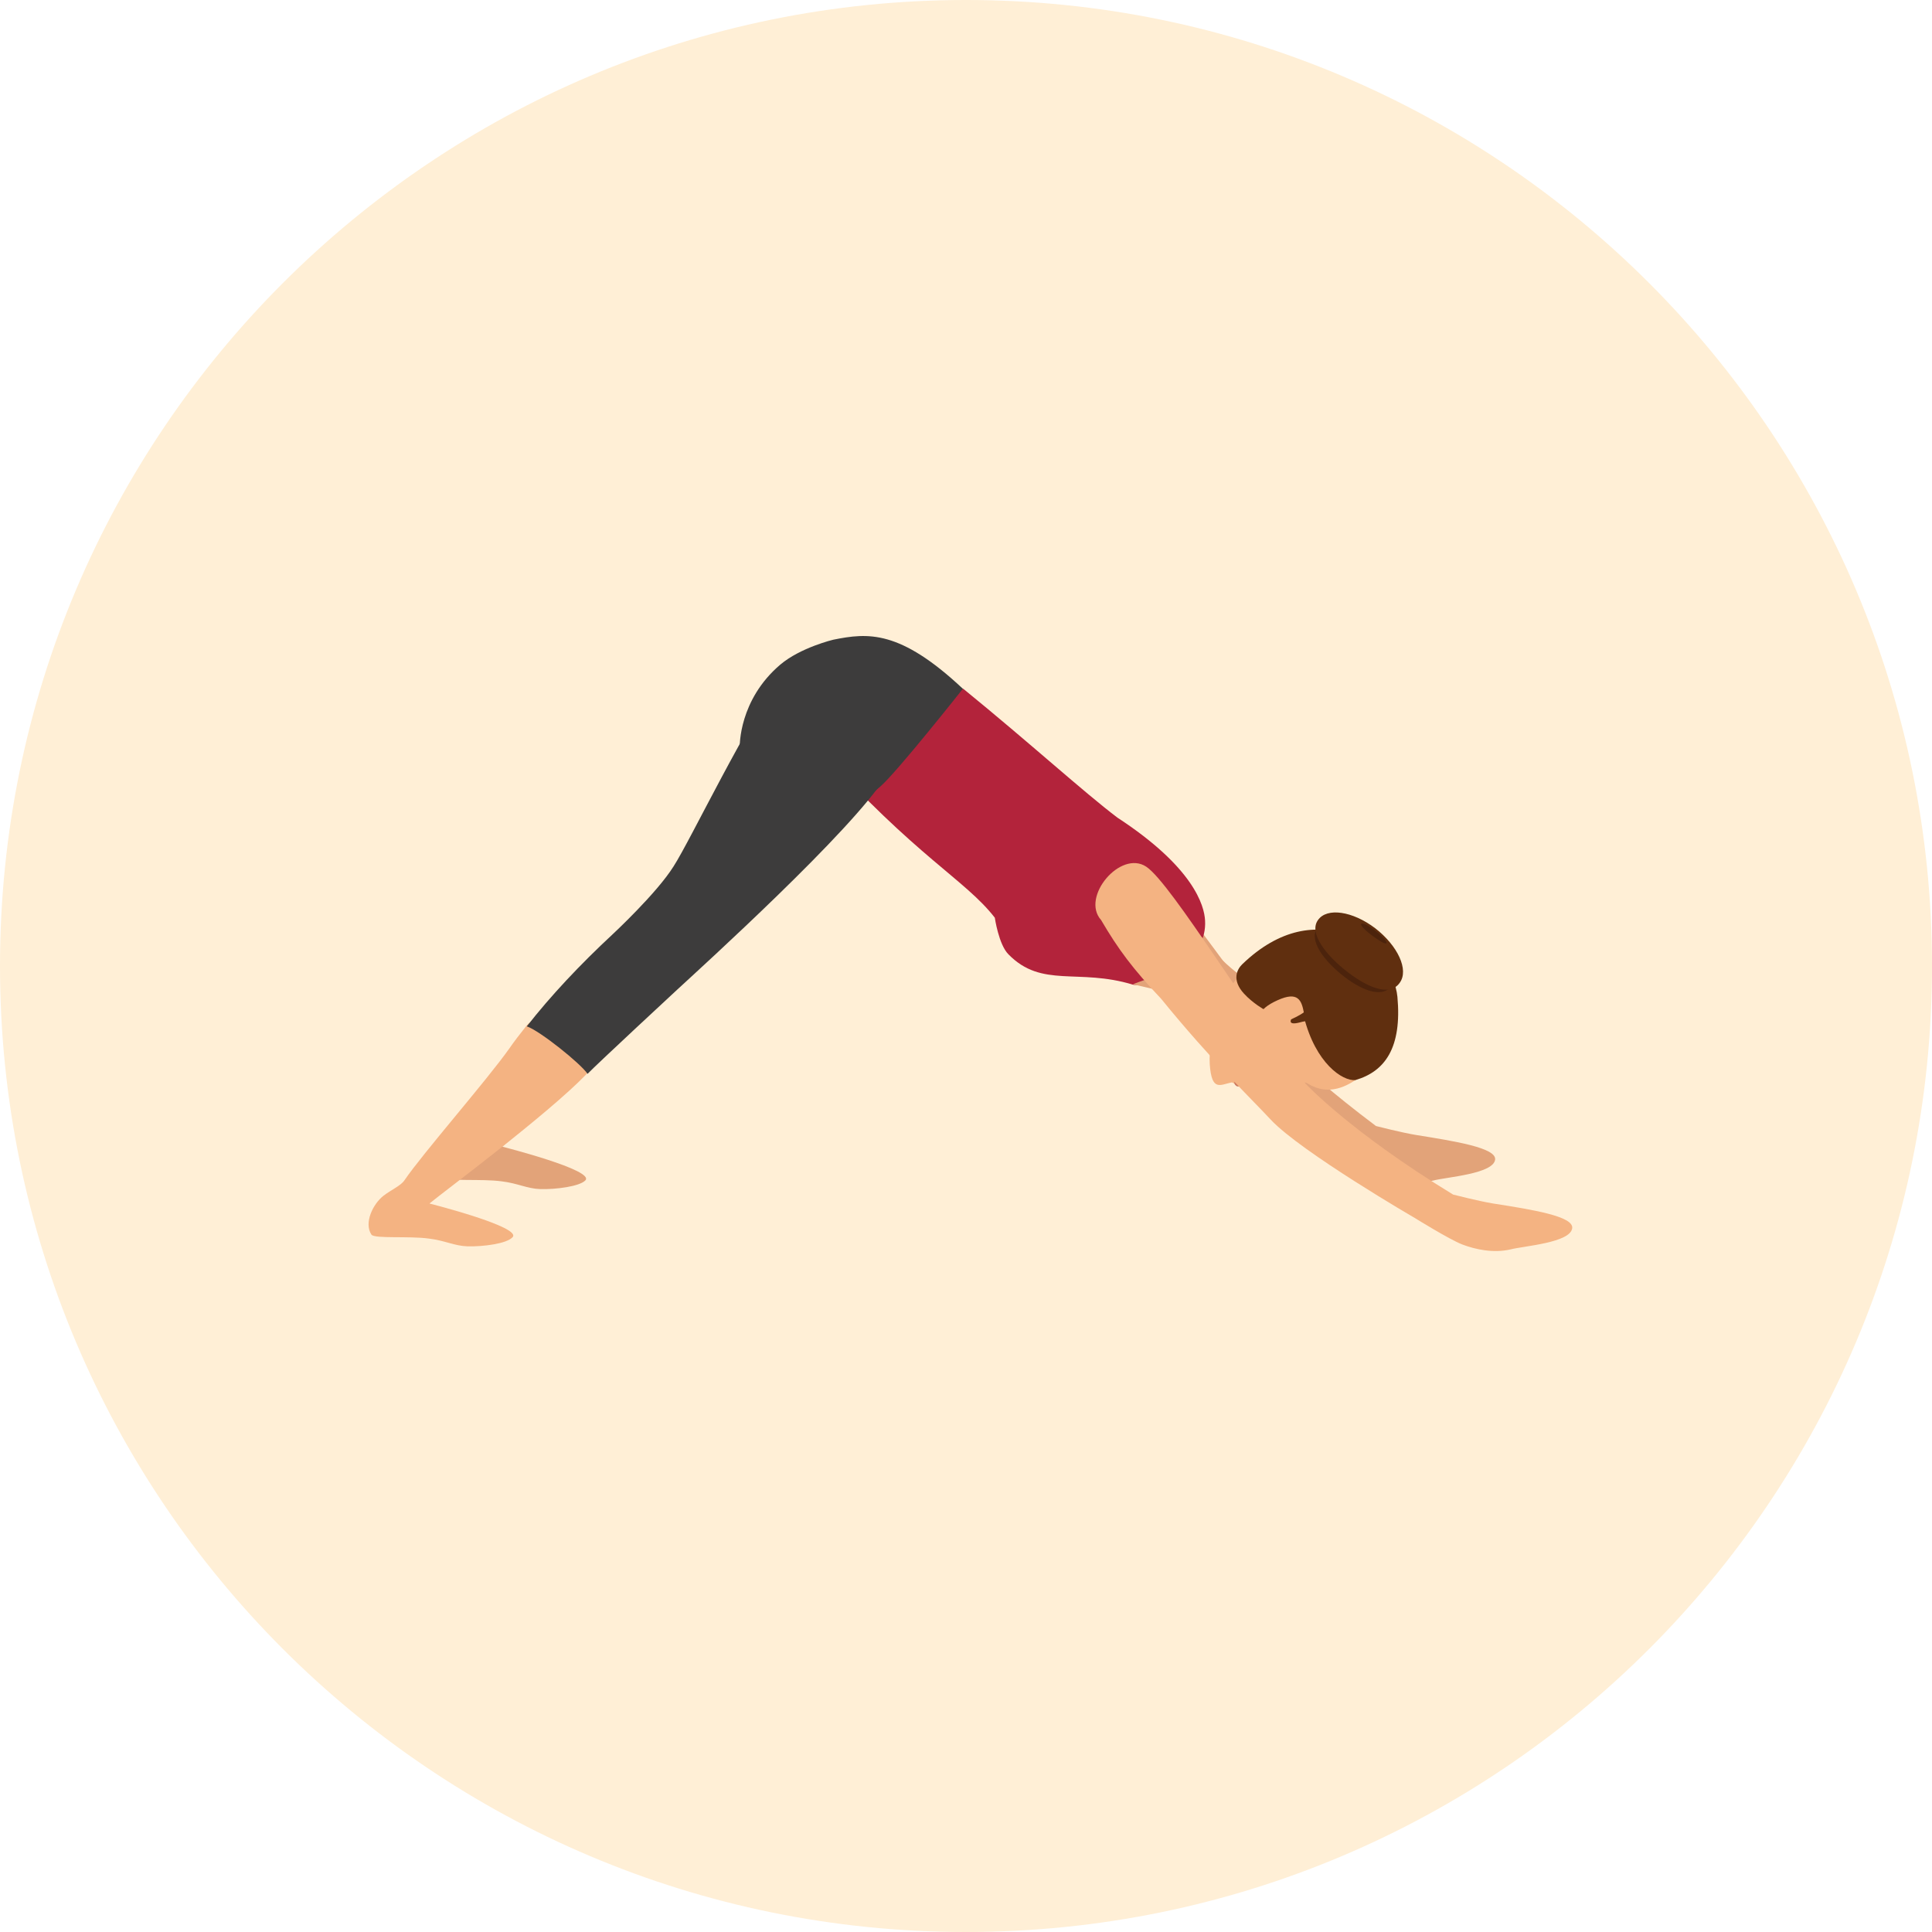
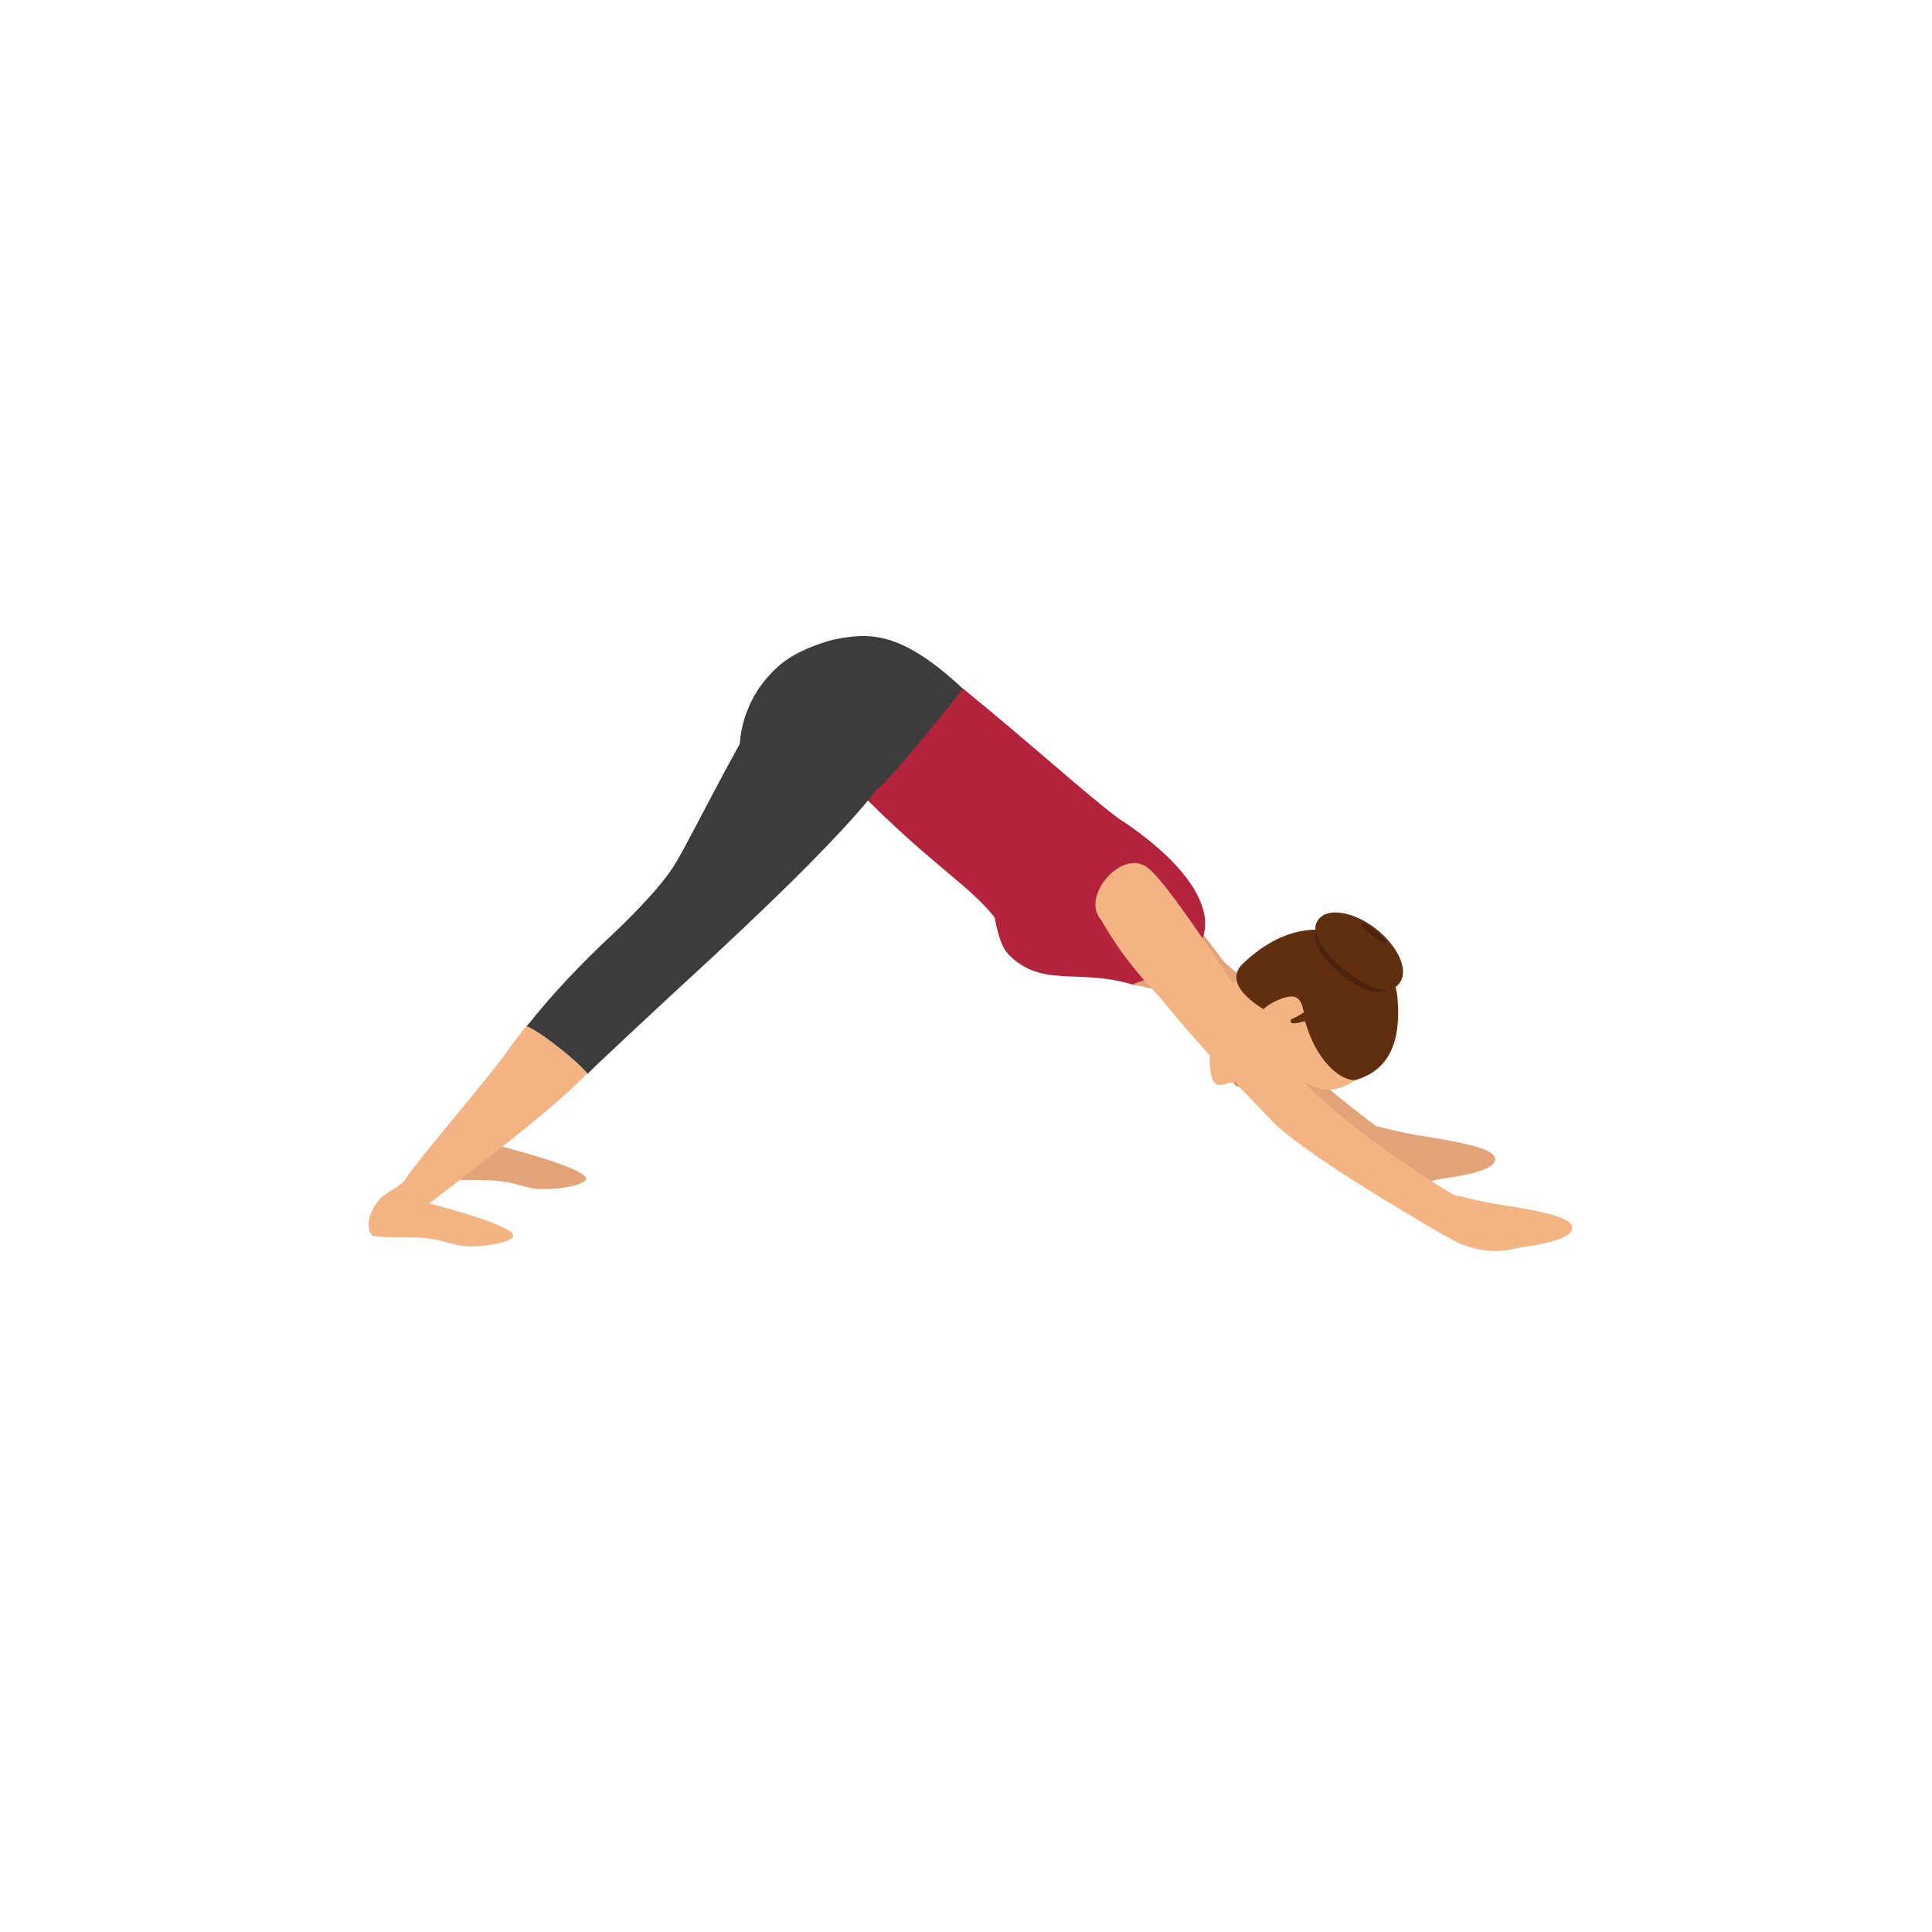
<svg xmlns="http://www.w3.org/2000/svg" height="800px" width="800px" version="1.1" id="Layer_1" viewBox="0 0 496.2 496.2" xml:space="preserve">
-   <path style="fill:#FFEFD6;" d="M0,248.1C0,111.1,111.1,0,248.1,0s248.1,111.1,248.1,248.1S385.1,496.2,248.1,496.2S0,385.1,0,248.1z  " />
  <g>
    <path style="fill:#E2A379;" d="M138.8,305.4c-3.4-0.1-5.8-1.5-10-2c-5.2-0.7-13.9,0.1-14.7-1c-2-3,0.4-7.9,3.1-10   c2.1-1.6,4.5-2.6,5.4-4c4.7-6.9,21.1-25.6,26.9-33.8c1.3-1.9,2.8-3.8,4.3-5.7c6.2-7.8,13.7,8.3,11.2,10.9c-10,10.4-32,31.3-36,34.7   c0,0,24.1,6.1,21.3,8.7C148.8,304.7,142.9,305.5,138.8,305.4z" />
    <path style="fill:#E2A379;" d="M384,297.8c0.3-3-10.3-4.7-20.3-6.3c-3.7-0.6-10.3-2.3-10.3-2.3c-11.6-8.7-18.6-15.2-18.6-15.2   c-13.3-16-33.9-47-40.5-51.4s-16.9,7.8-11.6,13.7s10.4,11.8,16.1,17.2c7.7,10.3,22.2,24.6,27,29.7c7.8,8.3,17.9,12,17.9,12   s8.7,5.4,12,6.7c3.4,1.3,8,2.3,12.4,1.3C371.5,302.3,383.6,301.5,384,297.8z" />
  </g>
  <path style="fill:#B3233B;" d="M259,245.1c8.6,8.8,17.9,3.5,32,7.8c1.8,0.5,10.2-1.9,13-4.7c3.1-3.1,5.8-6.9,5.5-11.8  c-0.2-3.8-2.9-13.6-22.5-26.4c-8.6-6.5-22.3-19-39.6-33.1c-6.3-1.1-22.8-10.4-22.8-10.4c-8.1-1.7-14.2,25.9-14.2,25.9  c25,27.8,37.5,33.5,45.1,43.3C255.5,235.7,256.5,242.6,259,245.1z" />
  <path style="fill:#E2A379;" d="M297,254.2c0,0,8.6,3.8,15.8,7.9l9.9-9.1c-7.6-3.6-14.1-12.4-14.1-12.4c-7.7,10-14.4,10.7-17.6,12.2  L297,254.2z" />
  <path style="fill:#F4B382;" d="M335.9,278.3c5.4,3.4,10.3,0.5,13.1-1.5c8.6-6.3,8.9-12.3,8.2-20c-1-10.1-28-11.5-32.4-10.1  c-11.5,3.4-14.5,19.9-14.1,26.6c0.5,7.3,2.8,5.2,5.7,4.7c0.1,0,0.6,0.3,0.6,0.3c1-0.1,2.4-0.3,3.7,0.3c0,0,0.9-0.3,1.4-0.4  c0.3-0.1,0.5,0,0.7,0.3c0.5,1,0.9,2,1.4,2.4C325.7,282,333.4,276.7,335.9,278.3z" />
  <path style="fill:#D6876B;" d="M319.1,274.3c0,0-0.4,0.7-0.1,4c0.2,0.4,0.7,1.1,1.6,0.4C321.3,278.2,319.6,276.6,319.1,274.3z" />
  <path style="fill:#CC785E;" d="M319.1,274.3c0,0-1.6,0.8-2.1,3.9c0.1,0.4,0.5,0.7,0.7,0.8c1,0.3,1.3-0.7,1.3-0.7  C318.8,275.1,319.1,274.3,319.1,274.3z" />
  <path style="fill:#602F0F;" d="M358.9,256c-1.2-12.3-20.5-27.1-39.9-8.3c-1.3,1.3-2.7,4,0.5,7.5c2.3,2.5,5.2,4.1,5.2,4.1  c0.9,0.5,1.8,1,2.8,1.5c1.1,0.6,7.1-0.8,7.4,0.4c3,11.9,9.9,16.5,13.2,16.2C355.7,275.2,360.1,269.1,358.9,256z" />
  <path style="fill:#F4B382;" d="M328.1,256.9c-5.3,2.4-5.3,4.7-4.8,7.9l8.3-2.6l3.3-2C334.3,256.9,333.4,254.5,328.1,256.9z" />
  <path style="fill:#4C230C;" d="M338.3,238.4c2.2-3.1,8.3-2.3,13.6,1.7c5.3,4.1,7.8,9.9,5.6,13c-2.2,3.1-6.9,1.8-12.2-2.2  C340,246.8,336.1,241.5,338.3,238.4z" />
  <g>
    <path style="fill:#602F0F;" d="M333.8,262.6c1-0.3,1.9-0.4,2.6-0.4c1-0.1,1.7,0,1.7,0l-1.6-3.5c-0.5,0-1.1,0.1-1.6,0.1   c0,0,0.2,0.4,0.4,1v-0.1c-0.8,0.6-1.9,1.3-3.7,2.1C331.6,261.9,330.7,263.4,333.8,262.6z" />
    <path style="fill:#602F0F;" d="M338.5,236.3c2.3-3.3,8.9-2.3,14.7,2.1c5.8,4.5,8.7,10.7,6.3,14c-2.3,3.3-7.4,1.8-13.2-2.6   C340.5,245.4,336.1,239.6,338.5,236.3z" />
  </g>
  <path style="fill:#4C230C;" d="M349.6,237.3c0.3-0.4,1.9,0.4,3.7,1.8c1.8,1.4,3,2.8,2.8,3.1c-0.3,0.4-1.6-0.4-3.4-1.7  C350.9,239.2,349.3,237.7,349.6,237.3z" />
  <g>
    <path style="fill:#F4B382;" d="M403.8,315.4c0.3-3-10-4.7-20.3-6.3c-3.7-0.6-10.3-2.3-10.3-2.3c-26.4-16.1-37.8-28.4-37.8-28.4   c-13.3-16-34.4-51.4-41-55.8c-6.6-4.4-16.9,7.8-11.6,13.7c4.4,7.5,8.1,12.5,15.4,20.2c13,16,23.5,26,28.2,31.1   c7.8,8.3,37.1,25.3,37.1,25.3s8.7,5.4,12,6.7c3.4,1.3,8,2.3,12.4,1.3C391.3,320,403.4,319.2,403.8,315.4z" />
    <path style="fill:#F4B382;" d="M120.1,320.1c-3.4-0.1-5.8-1.5-10-2c-5.2-0.7-13.9,0.1-14.7-1c-2-3,0.4-7.9,3.1-10   c2.1-1.6,4.5-2.6,5.4-4c4.7-6.9,21.1-25.6,26.9-33.8c1.3-1.9,2.8-3.8,4.3-5.7c6.2-7.8,18.1,9.6,15.6,12.2   c-10,10.4-36.4,30-40.4,33.3c0,0,24.1,6.1,21.3,8.7C130.1,319.4,124.2,320.2,120.1,320.1z" />
  </g>
  <g>
    <path style="fill:#3D3C3C;" d="M157.4,239.9c-8.5,7.9-16,15.9-22.1,23.7c3.3,1.1,13.9,9.6,15.6,12.2c2.5-2.6,23-21.6,23-21.6   c6.5-6,45.1-41,53.6-54.8c2.3-3.5,4.1-6.7,5.4-9.6c2.6-5.5-24.5-23.9-30.7-18.5c-10.5,14.2-24.8,44.4-29.2,51.2   C168.7,229.4,157.4,239.9,157.4,239.9z" />
    <path style="fill:#3D3C3C;" d="M247.3,176.9c-16.2-15.2-24.4-14.4-33.3-12.6c0,0-8.4,2-13.6,6.4c-10.7,9.1-10.4,21-10.4,21   s18.5,25.7,23.9,20.9c4.4-3.9,8.5-7.5,12.2-10.6C230.3,198.4,247.3,176.9,247.3,176.9z" />
  </g>
</svg>
